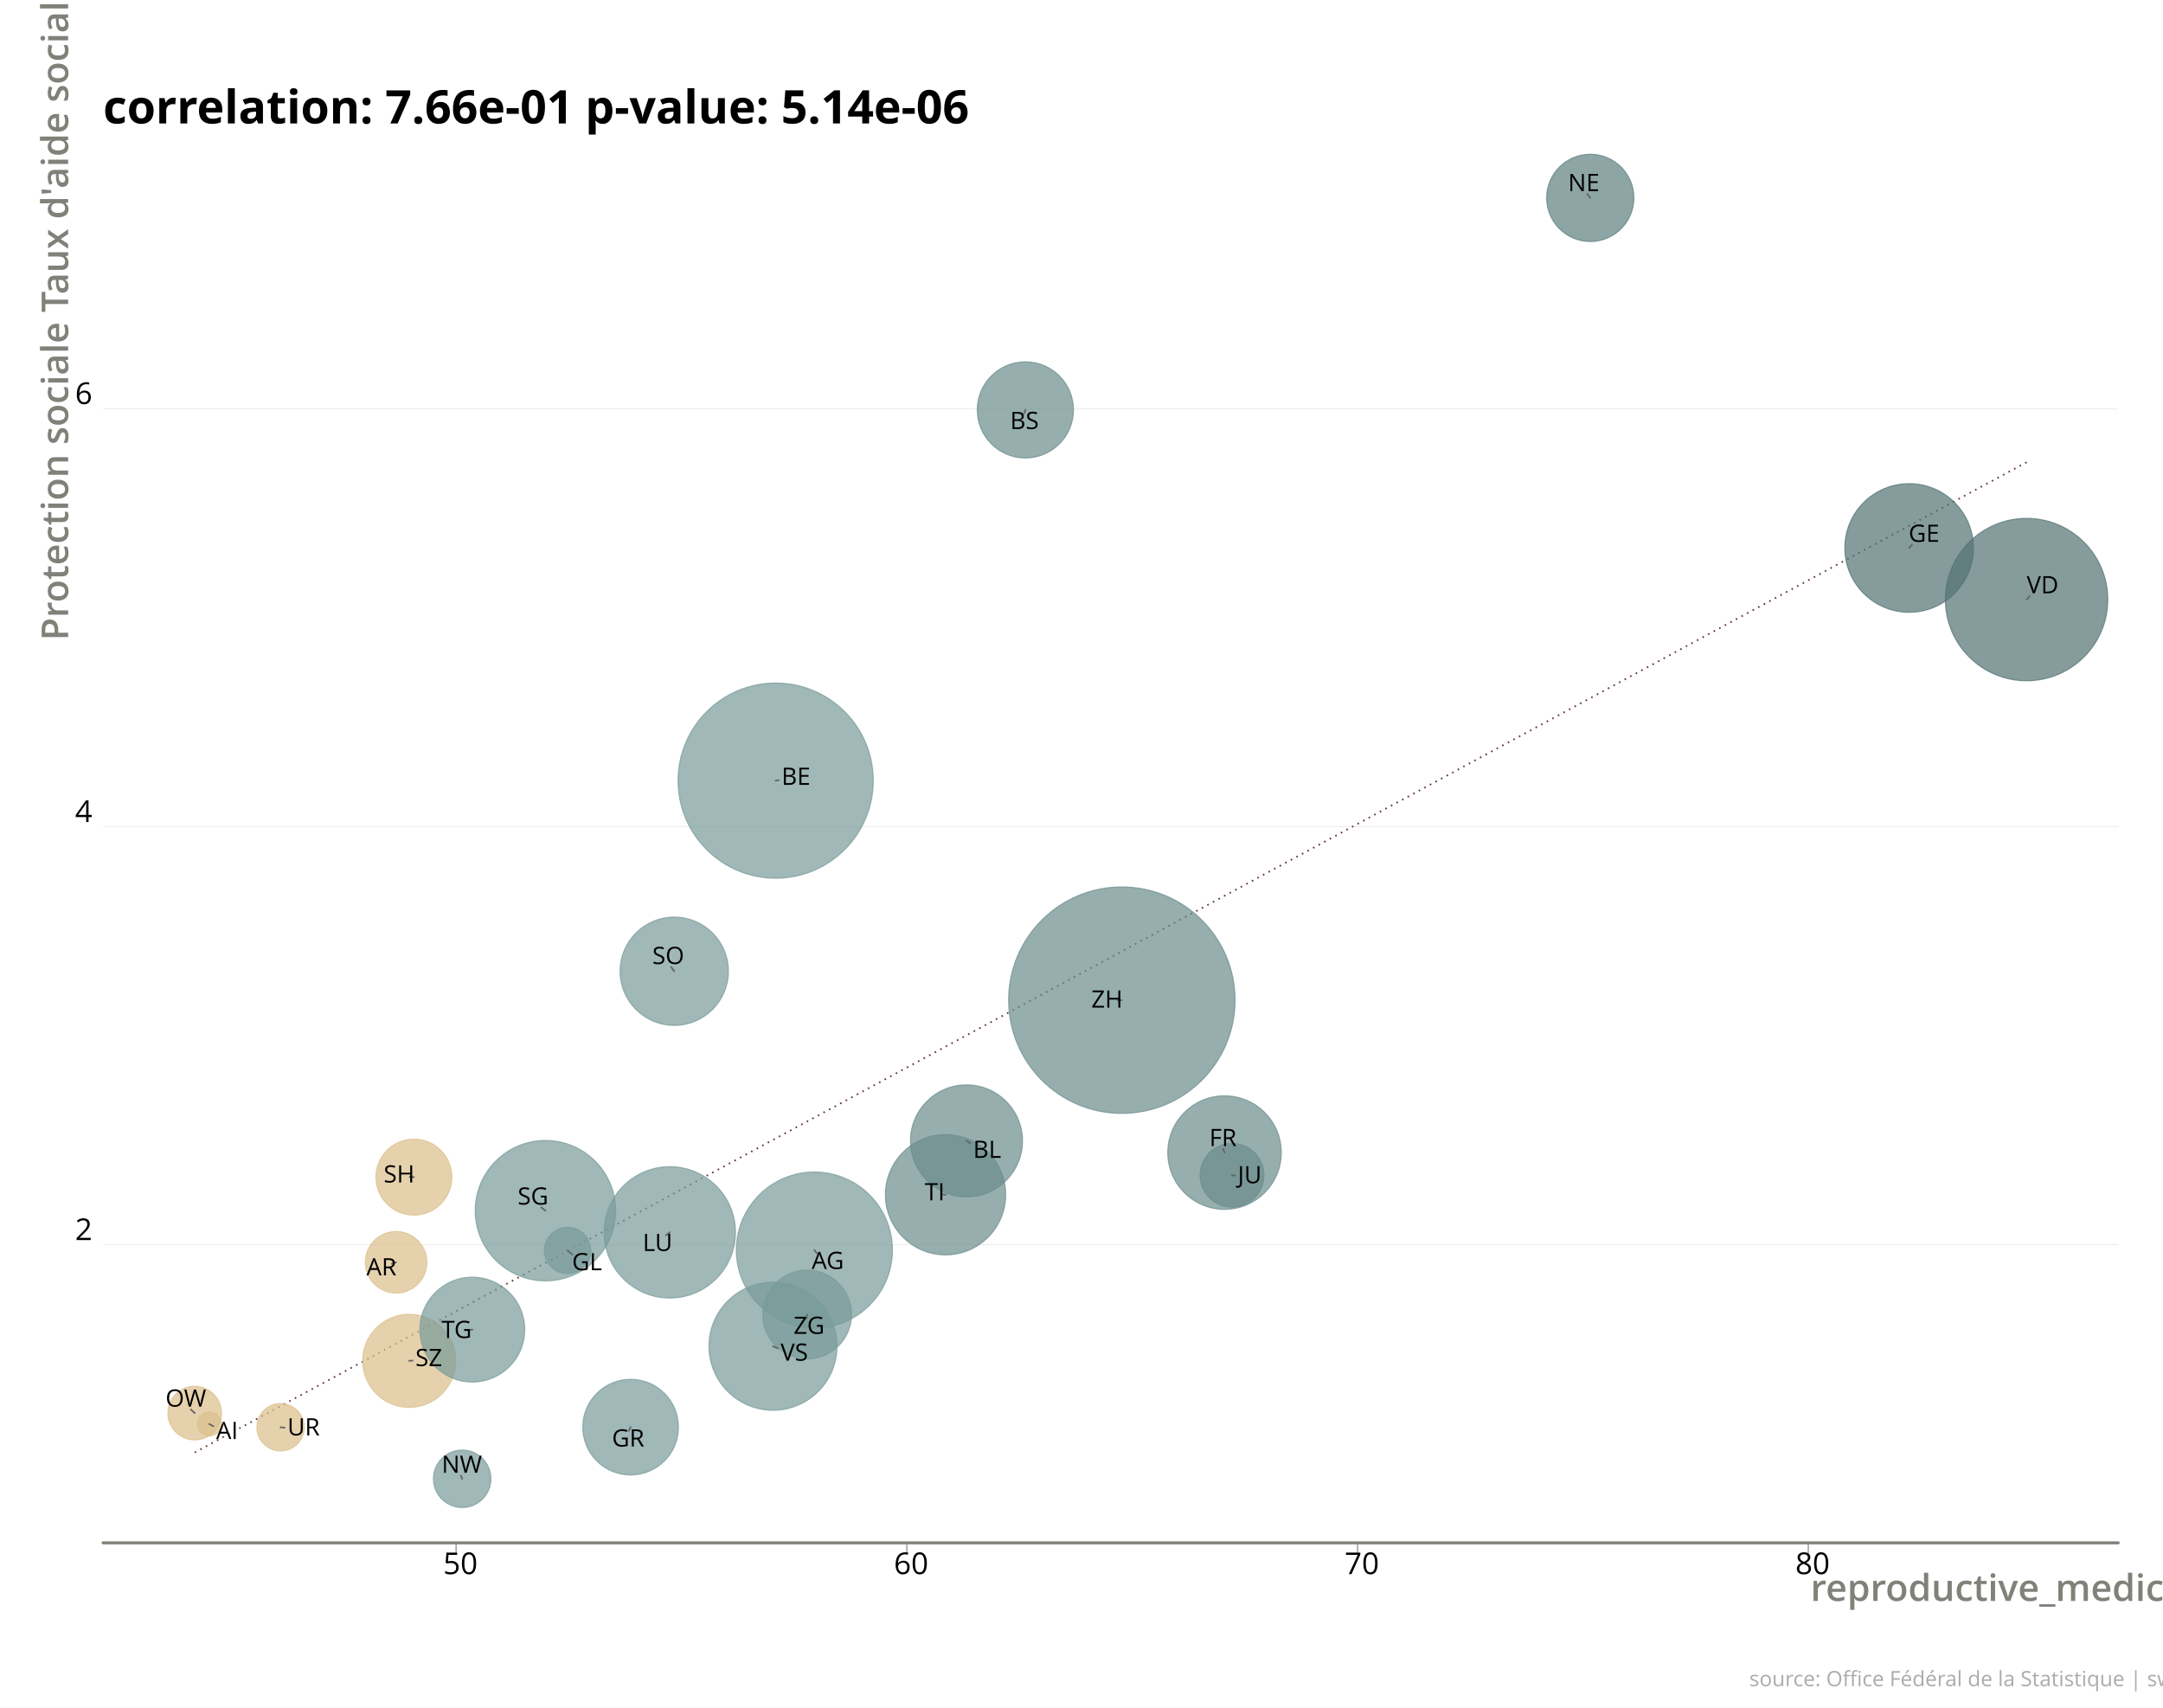
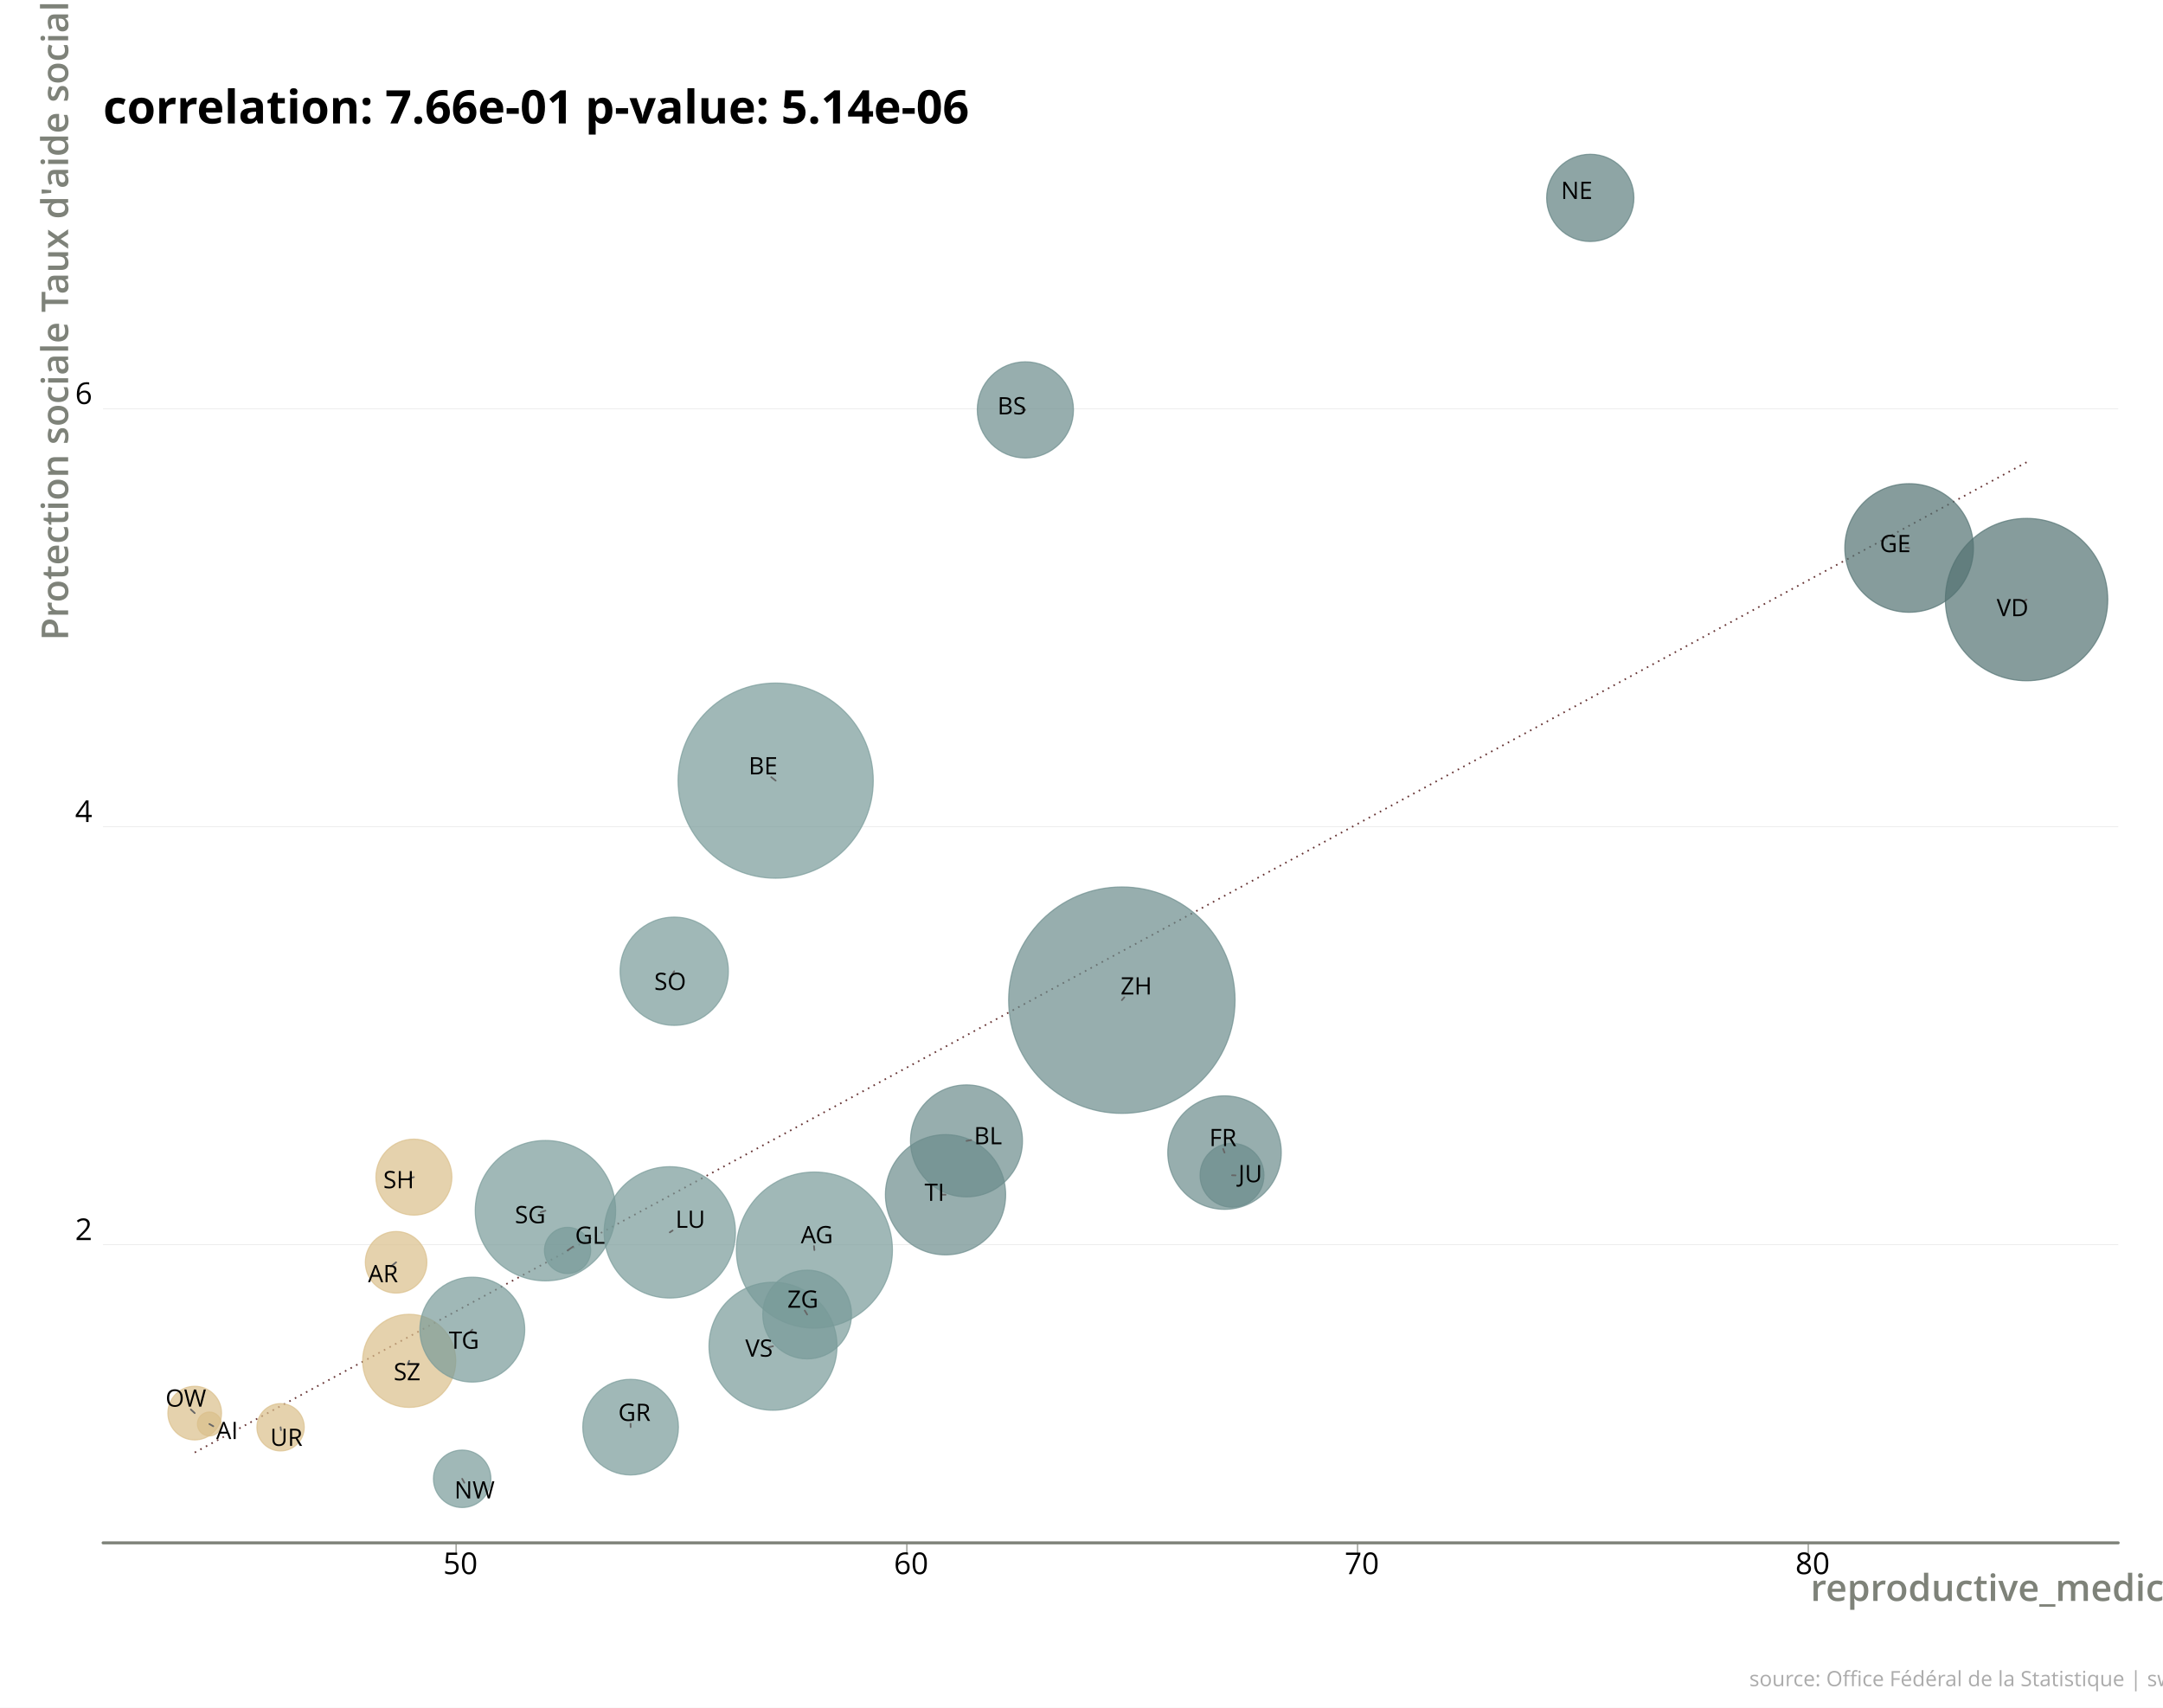
<svg xmlns="http://www.w3.org/2000/svg" viewBox="0 0 1368.00 1080.00">
  <defs>
    <style type="text/css">
    line, polyline, path, rect, circle {
      fill: none;
      stroke: #000000;
      stroke-linecap: round;
      stroke-linejoin: round;
      stroke-miterlimit: 10.00;
    }
  </style>
  </defs>
  <rect width="100%" height="100%" style="stroke: none; fill: #FFFFFF;" />
  <polyline points="65.22,787.32 1339.65,787.32 " style="stroke-width: 0.21; stroke: #D3D3D3;" />
  <polyline points="65.22,522.95 1339.65,522.95 " style="stroke-width: 0.21; stroke: #D3D3D3;" />
  <polyline points="65.22,258.57 1339.65,258.57 " style="stroke-width: 0.21; stroke: #D3D3D3;" />
  <polyline points="123.15,918.59 137.82,910.66 152.48,902.74 167.15,894.81 181.81,886.88 196.48,878.95 211.15,871.03 225.81,863.10 240.48,855.17 255.14,847.25 269.81,839.32 284.47,831.39 299.14,823.46 313.80,815.54 328.47,807.61 343.13,799.68 357.80,791.76 372.47,783.83 387.13,775.90 401.80,767.97 416.46,760.05 431.13,752.12 445.79,744.19 460.46,736.27 475.12,728.34 489.79,720.41 504.45,712.48 519.12,704.56 533.79,696.63 548.45,688.70 563.12,680.77 577.78,672.85 592.45,664.92 607.11,656.99 621.78,649.07 636.44,641.14 651.11,633.21 665.78,625.28 680.44,617.36 695.11,609.43 709.77,601.50 724.44,593.58 739.10,585.65 753.77,577.72 768.43,569.79 783.10,561.87 797.76,553.94 812.43,546.01 827.10,538.09 841.76,530.16 856.43,522.23 871.09,514.30 885.76,506.38 900.42,498.45 915.09,490.52 929.75,482.59 944.42,474.67 959.08,466.74 973.75,458.81 988.42,450.89 1003.08,442.96 1017.75,435.03 1032.41,427.10 1047.08,419.18 1061.74,411.25 1076.41,403.32 1091.07,395.40 1105.74,387.47 1120.40,379.54 1135.07,371.61 1149.74,363.69 1164.40,355.76 1179.07,347.83 1193.73,339.91 1208.40,331.98 1223.06,324.05 1237.73,316.12 1252.39,308.20 1267.06,300.27 1281.72,292.34 " style="stroke-width: 1.07; stroke: #663333; stroke-dasharray: 1,3; stroke-linecap: butt;" />
  <circle cx="515.07" cy="790.57" r="37.02pt" style="stroke-width: 0.71; stroke: #789A99; stroke-opacity: 0.70; fill: #789A99; fill-opacity: 0.70;" />
  <circle cx="132.42" cy="900.56" r="5.69pt" style="stroke-width: 0.71; stroke: #DBBF8B; stroke-opacity: 0.70; fill: #DBBF8B; fill-opacity: 0.70;" />
  <circle cx="250.52" cy="798.30" r="14.60pt" style="stroke-width: 0.71; stroke: #DBBF8B; stroke-opacity: 0.70; fill: #DBBF8B; fill-opacity: 0.70;" />
  <circle cx="490.58" cy="493.69" r="46.29pt" style="stroke-width: 0.71; stroke: #789A99; stroke-opacity: 0.70; fill: #789A99; fill-opacity: 0.70;" />
  <circle cx="611.26" cy="721.52" r="26.56pt" style="stroke-width: 0.71; stroke: #6C8C8C; stroke-opacity: 0.70; fill: #6C8C8C; fill-opacity: 0.70;" />
  <circle cx="648.50" cy="259.23" r="22.81pt" style="stroke-width: 0.71; stroke: #6C8C8C; stroke-opacity: 0.70; fill: #6C8C8C; fill-opacity: 0.70;" />
  <circle cx="774.46" cy="728.92" r="26.92pt" style="stroke-width: 0.71; stroke: #6C8C8C; stroke-opacity: 0.70; fill: #6C8C8C; fill-opacity: 0.70;" />
  <circle cx="1207.45" cy="346.55" r="30.50pt" style="stroke-width: 0.71; stroke: #537373; stroke-opacity: 0.70; fill: #537373; fill-opacity: 0.70;" />
  <circle cx="358.96" cy="790.81" r="10.97pt" style="stroke-width: 0.71; stroke: #789A99; stroke-opacity: 0.70; fill: #789A99; fill-opacity: 0.70;" />
  <circle cx="398.84" cy="902.55" r="22.69pt" style="stroke-width: 0.71; stroke: #789A99; stroke-opacity: 0.70; fill: #789A99; fill-opacity: 0.70;" />
  <circle cx="779.20" cy="743.26" r="15.15pt" style="stroke-width: 0.71; stroke: #6C8C8C; stroke-opacity: 0.70; fill: #6C8C8C; fill-opacity: 0.70;" />
  <circle cx="423.61" cy="779.37" r="31.15pt" style="stroke-width: 0.71; stroke: #789A99; stroke-opacity: 0.70; fill: #789A99; fill-opacity: 0.70;" />
  <circle cx="1005.78" cy="125.15" r="20.69pt" style="stroke-width: 0.71; stroke: #5F7F7F; stroke-opacity: 0.70; fill: #5F7F7F; fill-opacity: 0.70;" />
  <circle cx="292.31" cy="935.22" r="13.63pt" style="stroke-width: 0.71; stroke: #789A99; stroke-opacity: 0.70; fill: #789A99; fill-opacity: 0.70;" />
  <circle cx="123.15" cy="893.67" r="12.73pt" style="stroke-width: 0.71; stroke: #DBBF8B; stroke-opacity: 0.70; fill: #DBBF8B; fill-opacity: 0.70;" />
  <circle cx="344.97" cy="765.65" r="33.30pt" style="stroke-width: 0.71; stroke: #789A99; stroke-opacity: 0.70; fill: #789A99; fill-opacity: 0.70;" />
  <circle cx="261.78" cy="744.44" r="18.02pt" style="stroke-width: 0.71; stroke: #DBBF8B; stroke-opacity: 0.70; fill: #DBBF8B; fill-opacity: 0.70;" />
  <circle cx="426.43" cy="614.23" r="25.68pt" style="stroke-width: 0.71; stroke: #789A99; stroke-opacity: 0.70; fill: #789A99; fill-opacity: 0.70;" />
  <circle cx="258.80" cy="860.62" r="22.09pt" style="stroke-width: 0.71; stroke: #DBBF8B; stroke-opacity: 0.70; fill: #DBBF8B; fill-opacity: 0.70;" />
  <circle cx="298.72" cy="840.88" r="24.87pt" style="stroke-width: 0.71; stroke: #789A99; stroke-opacity: 0.70; fill: #789A99; fill-opacity: 0.70;" />
  <circle cx="598.01" cy="755.58" r="28.52pt" style="stroke-width: 0.71; stroke: #6C8C8C; stroke-opacity: 0.70; fill: #6C8C8C; fill-opacity: 0.70;" />
  <circle cx="177.45" cy="902.63" r="11.23pt" style="stroke-width: 0.71; stroke: #DBBF8B; stroke-opacity: 0.70; fill: #DBBF8B; fill-opacity: 0.70;" />
  <circle cx="1281.72" cy="379.18" r="38.51pt" style="stroke-width: 0.71; stroke: #537373; stroke-opacity: 0.70; fill: #537373; fill-opacity: 0.70;" />
  <circle cx="488.89" cy="851.39" r="30.36pt" style="stroke-width: 0.71; stroke: #789A99; stroke-opacity: 0.70; fill: #789A99; fill-opacity: 0.70;" />
  <circle cx="510.49" cy="831.32" r="21.05pt" style="stroke-width: 0.71; stroke: #789A99; stroke-opacity: 0.70; fill: #789A99; fill-opacity: 0.70;" />
  <circle cx="709.52" cy="632.52" r="53.70pt" style="stroke-width: 0.71; stroke: #6C8C8C; stroke-opacity: 0.70; fill: #6C8C8C; fill-opacity: 0.70;" />
-   <line x1="516.63" y1="792.60" x2="515.07" y2="790.57" style="stroke-width: 1.07; stroke: #666666;" />
-   <text x="513.37" y="802.53" style="font-size: 11.38pt; font-family: Open Sans;">AG</text>
-   <line x1="134.90" y1="901.99" x2="132.42" y2="900.56" style="stroke-width: 1.07; stroke: #666666;" />
-   <text x="136.70" y="910.06" style="font-size: 11.38pt; font-family: Open Sans;">AI</text>
-   <line x1="247.80" y1="799.28" x2="250.52" y2="798.30" style="stroke-width: 1.07; stroke: #666666;" />
-   <text x="231.76" y="806.57" style="font-size: 11.38pt; font-family: Open Sans;">AR</text>
-   <line x1="492.47" y1="493.43" x2="490.58" y2="493.69" style="stroke-width: 1.07; stroke: #666666;" />
-   <text x="494.27" y="496.33" style="font-size: 11.38pt; font-family: Open Sans;">BE</text>
-   <line x1="613.65" y1="722.98" x2="611.26" y2="721.52" style="stroke-width: 1.07; stroke: #666666;" />
-   <text x="615.45" y="732.25" style="font-size: 11.38pt; font-family: Open Sans;">BL</text>
-   <line x1="647.73" y1="261.41" x2="648.50" y2="259.23" style="stroke-width: 1.07; stroke: #666666;" />
-   <text x="638.85" y="271.33" style="font-size: 11.38pt; font-family: Open Sans;">BS</text>
+   <line x1="514.81" y1="788.06" x2="515.07" y2="790.57" style="stroke-width: 1.07; stroke: #666666;" />
+   <text x="506.47" y="786.26" style="font-size: 11.38pt; font-family: Open Sans;">AG</text>
+   <line x1="134.89" y1="901.98" x2="132.42" y2="900.56" style="stroke-width: 1.07; stroke: #666666;" />
+   <text x="136.69" y="910.06" style="font-size: 11.38pt; font-family: Open Sans;">AI</text>
+   <line x1="247.19" y1="800.96" x2="250.52" y2="798.30" style="stroke-width: 1.07; stroke: #666666;" />
+   <text x="232.76" y="810.88" style="font-size: 11.38pt; font-family: Open Sans;">AR</text>
+   <line x1="487.79" y1="491.50" x2="490.58" y2="493.69" style="stroke-width: 1.07; stroke: #666666;" />
+   <text x="473.48" y="489.70" style="font-size: 11.38pt; font-family: Open Sans;">BE</text>
+   <line x1="614.21" y1="721.01" x2="611.26" y2="721.52" style="stroke-width: 1.07; stroke: #666666;" />
+   <text x="616.01" y="723.64" style="font-size: 11.38pt; font-family: Open Sans;">BL</text>
+   <line x1="646.27" y1="258.97" x2="648.50" y2="259.23" style="stroke-width: 1.07; stroke: #666666;" />
+   <text x="630.85" y="262.04" style="font-size: 11.38pt; font-family: Open Sans;">BS</text>
  <line x1="773.57" y1="726.63" x2="774.46" y2="728.92" style="stroke-width: 1.07; stroke: #666666;" />
  <text x="764.85" y="724.83" style="font-size: 11.38pt; font-family: Open Sans;">FR</text>
-   <line x1="1209.28" y1="344.47" x2="1207.45" y2="346.55" style="stroke-width: 1.07; stroke: #666666;" />
-   <text x="1207.13" y="342.67" style="font-size: 11.38pt; font-family: Open Sans;">GE</text>
-   <line x1="362.02" y1="793.41" x2="358.96" y2="790.81" style="stroke-width: 1.07; stroke: #666666;" />
-   <text x="361.81" y="803.34" style="font-size: 11.38pt; font-family: Open Sans;">GL</text>
-   <line x1="397.66" y1="904.90" x2="398.84" y2="902.55" style="stroke-width: 1.07; stroke: #666666;" />
-   <text x="387.06" y="914.82" style="font-size: 11.38pt; font-family: Open Sans;">GR</text>
-   <line x1="781.04" y1="743.45" x2="779.20" y2="743.26" style="stroke-width: 1.07; stroke: #666666;" />
-   <text x="782.84" y="748.31" style="font-size: 11.38pt; font-family: Open Sans;">JU</text>
-   <line x1="421.20" y1="781.23" x2="423.61" y2="779.37" style="stroke-width: 1.07; stroke: #666666;" />
-   <text x="406.50" y="791.16" style="font-size: 11.38pt; font-family: Open Sans;">LU</text>
-   <line x1="1003.81" y1="122.65" x2="1005.78" y2="125.15" style="stroke-width: 1.07; stroke: #666666;" />
-   <text x="991.74" y="120.85" style="font-size: 11.38pt; font-family: Open Sans;">NE</text>
-   <line x1="291.45" y1="933.22" x2="292.31" y2="935.22" style="stroke-width: 1.07; stroke: #666666;" />
-   <text x="279.37" y="931.42" style="font-size: 11.38pt; font-family: Open Sans;">NW</text>
-   <line x1="120.71" y1="891.40" x2="123.15" y2="893.67" style="stroke-width: 1.07; stroke: #666666;" />
-   <text x="104.70" y="889.60" style="font-size: 11.38pt; font-family: Open Sans;">OW</text>
-   <line x1="342.31" y1="763.61" x2="344.97" y2="765.65" style="stroke-width: 1.07; stroke: #666666;" />
-   <text x="327.41" y="761.81" style="font-size: 11.38pt; font-family: Open Sans;">SG</text>
-   <line x1="259.09" y1="744.29" x2="261.78" y2="744.44" style="stroke-width: 1.07; stroke: #666666;" />
-   <text x="242.65" y="747.84" style="font-size: 11.38pt; font-family: Open Sans;">SH</text>
-   <line x1="424.42" y1="611.48" x2="426.43" y2="614.23" style="stroke-width: 1.07; stroke: #666666;" />
-   <text x="412.58" y="609.68" style="font-size: 11.38pt; font-family: Open Sans;">SO</text>
-   <line x1="260.92" y1="860.47" x2="258.80" y2="860.62" style="stroke-width: 1.07; stroke: #666666;" />
-   <text x="262.72" y="863.95" style="font-size: 11.38pt; font-family: Open Sans;">SZ</text>
-   <line x1="295.56" y1="841.21" x2="298.72" y2="840.88" style="stroke-width: 1.07; stroke: #666666;" />
-   <text x="279.18" y="846.20" style="font-size: 11.38pt; font-family: Open Sans;">TG</text>
-   <line x1="596.11" y1="755.46" x2="598.01" y2="755.58" style="stroke-width: 1.07; stroke: #666666;" />
-   <text x="584.84" y="759.11" style="font-size: 11.38pt; font-family: Open Sans;">TI</text>
-   <line x1="180.00" y1="902.86" x2="177.45" y2="902.63" style="stroke-width: 1.07; stroke: #666666;" />
-   <text x="181.80" y="907.79" style="font-size: 11.38pt; font-family: Open Sans;">UR</text>
-   <line x1="1283.78" y1="377.02" x2="1281.72" y2="379.18" style="stroke-width: 1.07; stroke: #666666;" />
-   <text x="1281.81" y="375.22" style="font-size: 11.38pt; font-family: Open Sans;">VD</text>
-   <line x1="491.87" y1="852.73" x2="488.89" y2="851.39" style="stroke-width: 1.07; stroke: #666666;" />
-   <text x="493.67" y="860.54" style="font-size: 11.38pt; font-family: Open Sans;">VS</text>
-   <line x1="510.16" y1="833.65" x2="510.49" y2="831.32" style="stroke-width: 1.07; stroke: #666666;" />
-   <text x="501.92" y="843.58" style="font-size: 11.38pt; font-family: Open Sans;">ZG</text>
-   <line x1="706.89" y1="632.66" x2="709.52" y2="632.52" style="stroke-width: 1.07; stroke: #666666;" />
-   <text x="690.20" y="637.24" style="font-size: 11.38pt; font-family: Open Sans;">ZH</text>
+   <line x1="1205.33" y1="346.28" x2="1207.45" y2="346.55" style="stroke-width: 1.07; stroke: #666666;" />
+   <text x="1188.91" y="349.18" style="font-size: 11.38pt; font-family: Open Sans;">GE</text>
+   <line x1="362.43" y1="788.38" x2="358.96" y2="790.81" style="stroke-width: 1.07; stroke: #666666;" />
+   <text x="363.71" y="786.58" style="font-size: 11.38pt; font-family: Open Sans;">GL</text>
+   <line x1="398.80" y1="900.42" x2="398.84" y2="902.55" style="stroke-width: 1.07; stroke: #666666;" />
+   <text x="391.04" y="898.62" style="font-size: 11.38pt; font-family: Open Sans;">GR</text>
+   <line x1="781.41" y1="743.33" x2="779.20" y2="743.26" style="stroke-width: 1.07; stroke: #666666;" />
+   <text x="783.21" y="747.66" style="font-size: 11.38pt; font-family: Open Sans;">JU</text>
+   <line x1="425.41" y1="778.20" x2="423.61" y2="779.37" style="stroke-width: 1.07; stroke: #666666;" />
+   <text x="427.21" y="776.47" style="font-size: 11.38pt; font-family: Open Sans;">LU</text>
+   <line x1="1003.97" y1="124.59" x2="1005.78" y2="125.15" style="stroke-width: 1.07; stroke: #666666;" />
+   <text x="987.26" y="125.81" style="font-size: 11.38pt; font-family: Open Sans;">NE</text>
+   <line x1="293.69" y1="937.71" x2="292.31" y2="935.22" style="stroke-width: 1.07; stroke: #666666;" />
+   <text x="287.38" y="947.63" style="font-size: 11.38pt; font-family: Open Sans;">NW</text>
+   <line x1="120.70" y1="891.40" x2="123.15" y2="893.67" style="stroke-width: 1.07; stroke: #666666;" />
+   <text x="104.69" y="889.60" style="font-size: 11.38pt; font-family: Open Sans;">OW</text>
+   <line x1="341.97" y1="766.61" x2="344.97" y2="765.65" style="stroke-width: 1.07; stroke: #666666;" />
+   <text x="325.64" y="773.58" style="font-size: 11.38pt; font-family: Open Sans;">SG</text>
+   <line x1="258.86" y1="745.16" x2="261.78" y2="744.44" style="stroke-width: 1.07; stroke: #666666;" />
+   <text x="242.41" y="751.46" style="font-size: 11.38pt; font-family: Open Sans;">SH</text>
+   <line x1="425.17" y1="616.16" x2="426.43" y2="614.23" style="stroke-width: 1.07; stroke: #666666;" />
+   <text x="413.79" y="626.09" style="font-size: 11.38pt; font-family: Open Sans;">SO</text>
+   <line x1="257.81" y1="862.99" x2="258.80" y2="860.62" style="stroke-width: 1.07; stroke: #666666;" />
+   <text x="248.98" y="872.91" style="font-size: 11.38pt; font-family: Open Sans;">SZ</text>
+   <line x1="296.68" y1="843.04" x2="298.72" y2="840.88" style="stroke-width: 1.07; stroke: #666666;" />
+   <text x="283.86" y="852.96" style="font-size: 11.38pt; font-family: Open Sans;">TG</text>
+   <line x1="595.99" y1="755.53" x2="598.01" y2="755.58" style="stroke-width: 1.07; stroke: #666666;" />
+   <text x="584.72" y="759.44" style="font-size: 11.38pt; font-family: Open Sans;">TI</text>
+   <line x1="177.72" y1="904.46" x2="177.45" y2="902.63" style="stroke-width: 1.07; stroke: #666666;" />
+   <text x="170.92" y="914.39" style="font-size: 11.38pt; font-family: Open Sans;">UR</text>
+   <line x1="1279.68" y1="380.34" x2="1281.72" y2="379.18" style="stroke-width: 1.07; stroke: #666666;" />
+   <text x="1262.81" y="389.69" style="font-size: 11.38pt; font-family: Open Sans;">VD</text>
+   <line x1="486.20" y1="852.00" x2="488.89" y2="851.39" style="stroke-width: 1.07; stroke: #666666;" />
+   <text x="471.38" y="857.98" style="font-size: 11.38pt; font-family: Open Sans;">VS</text>
+   <line x1="508.96" y1="828.80" x2="510.49" y2="831.32" style="stroke-width: 1.07; stroke: #666666;" />
+   <text x="497.99" y="827.00" style="font-size: 11.38pt; font-family: Open Sans;">ZG</text>
+   <line x1="711.10" y1="630.70" x2="709.52" y2="632.52" style="stroke-width: 1.07; stroke: #666666;" />
+   <text x="708.73" y="628.90" style="font-size: 11.38pt; font-family: Open Sans;">ZH</text>
  <text x="47.49" y="784.26" style="font-size: 14.30pt; font-family: Open Sans;">2</text>
  <text x="47.49" y="519.88" style="font-size: 14.30pt; font-family: Open Sans;">4</text>
  <text x="47.49" y="255.51" style="font-size: 14.30pt; font-family: Open Sans;">6</text>
  <polyline points="65.22,975.73 1339.65,975.73 " style="stroke-width: 1.92; stroke: #7E8279;" />
  <polyline points="288.45,983.10 288.45,975.73 " style="stroke-width: 0.64; stroke: #7E8279; stroke-linecap: butt;" />
  <polyline points="573.52,983.10 573.52,975.73 " style="stroke-width: 0.64; stroke: #7E8279; stroke-linecap: butt;" />
  <polyline points="858.58,983.10 858.58,975.73 " style="stroke-width: 0.64; stroke: #7E8279; stroke-linecap: butt;" />
  <polyline points="1143.65,983.10 1143.65,975.73 " style="stroke-width: 0.64; stroke: #7E8279; stroke-linecap: butt;" />
  <text x="280.28" y="995.50" style="font-size: 14.30pt; font-family: Open Sans;">50</text>
  <text x="565.34" y="995.50" style="font-size: 14.30pt; font-family: Open Sans;">60</text>
  <text x="850.41" y="995.50" style="font-size: 14.30pt; font-family: Open Sans;">70</text>
  <text x="1135.47" y="995.50" style="font-size: 14.30pt; font-family: Open Sans;">80</text>
  <text x="1145.06" y="1012.45" style="font-size: 17.60pt; fill: #7E8279; font-family: Open Sans Semibold;">reproductive_medicine</text>
  <text transform="translate(43.10,405.09) rotate(-90)" style="font-size: 17.60pt; fill: #7E8279; font-family: Open Sans Semibold;">Protection sociale Taux d'aide sociale </text>
  <text x="65.22" y="78.07" style="font-size: 22.00pt; font-weight: bold; font-family: Open Sans;">correlation: 7.66e-01   p-value: 5.14e-06</text>
  <text x="1106.37" y="1066.38" style="font-size: 10.00pt; fill: #737373; fill-opacity: 0.60; font-family: Open Sans;">source: Office Fédéral de la Statistique | swissinfo.ch </text>
</svg>
